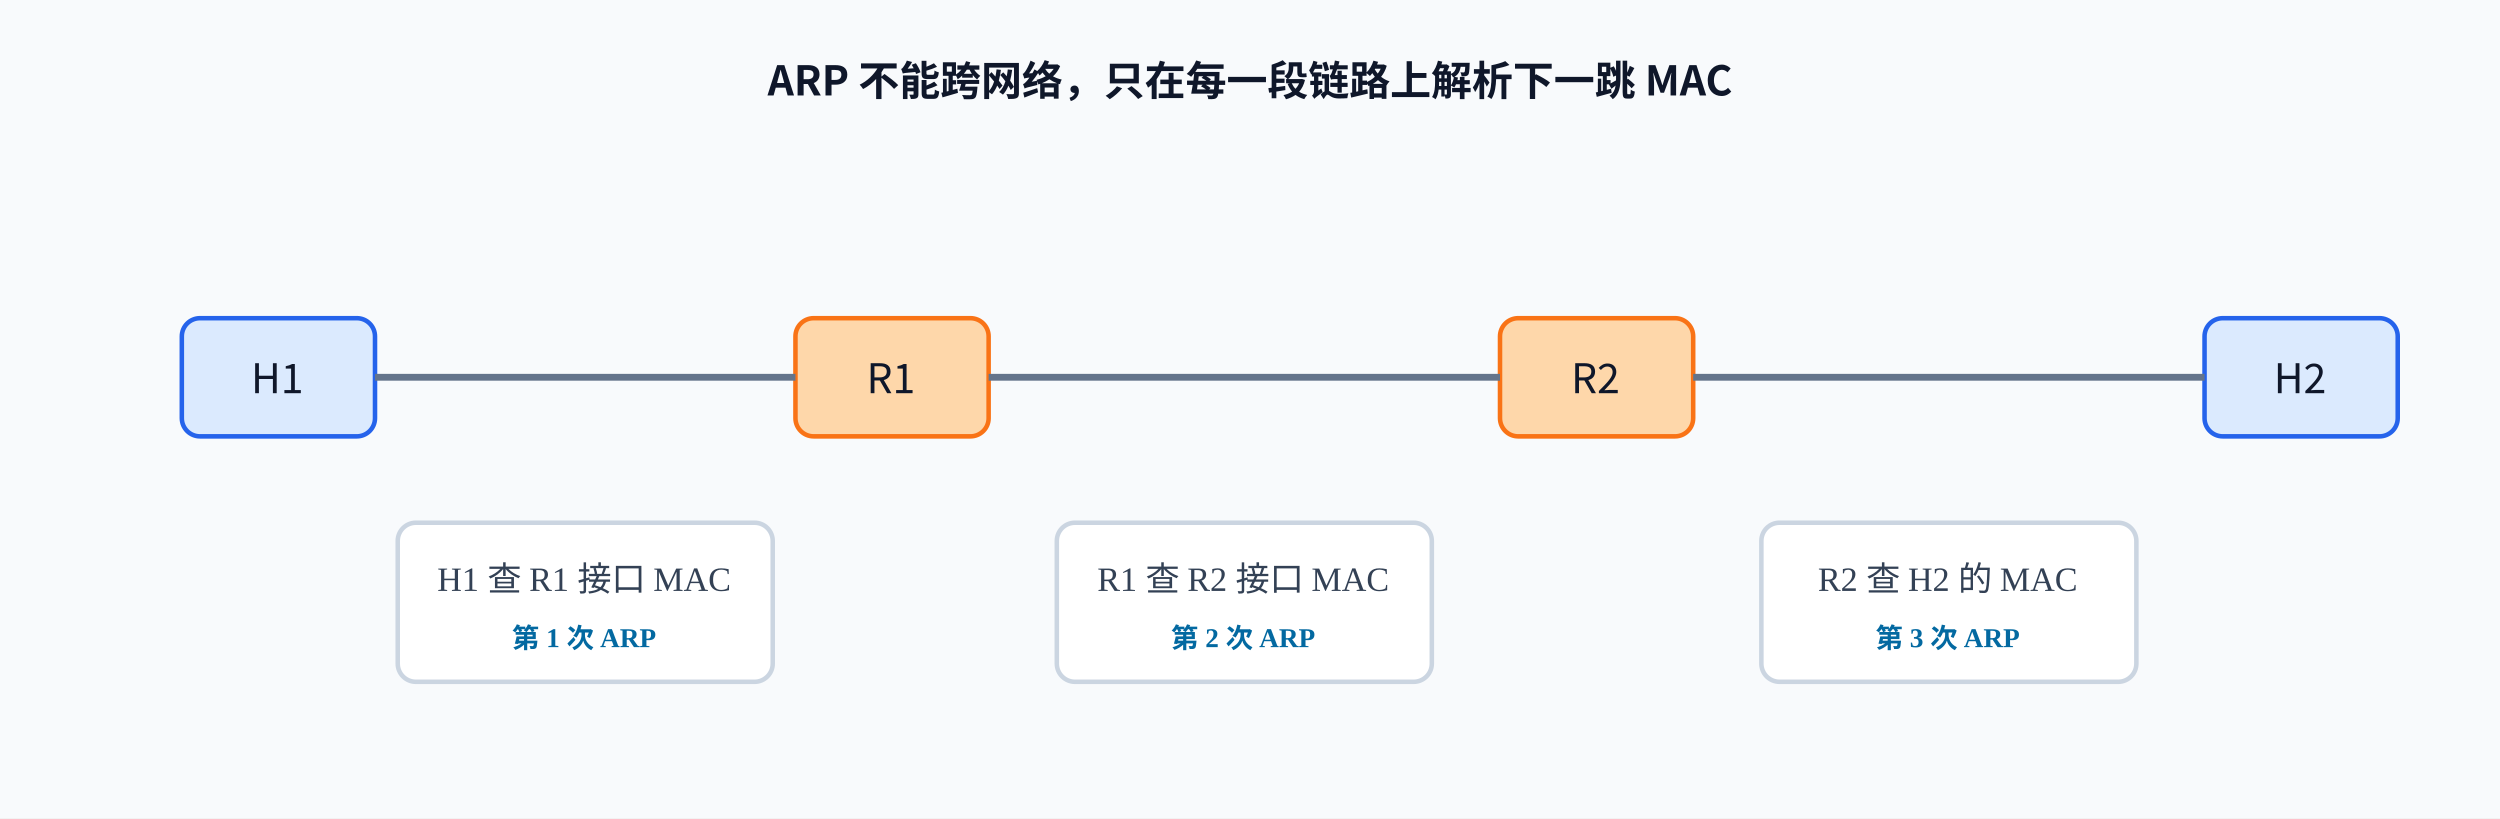
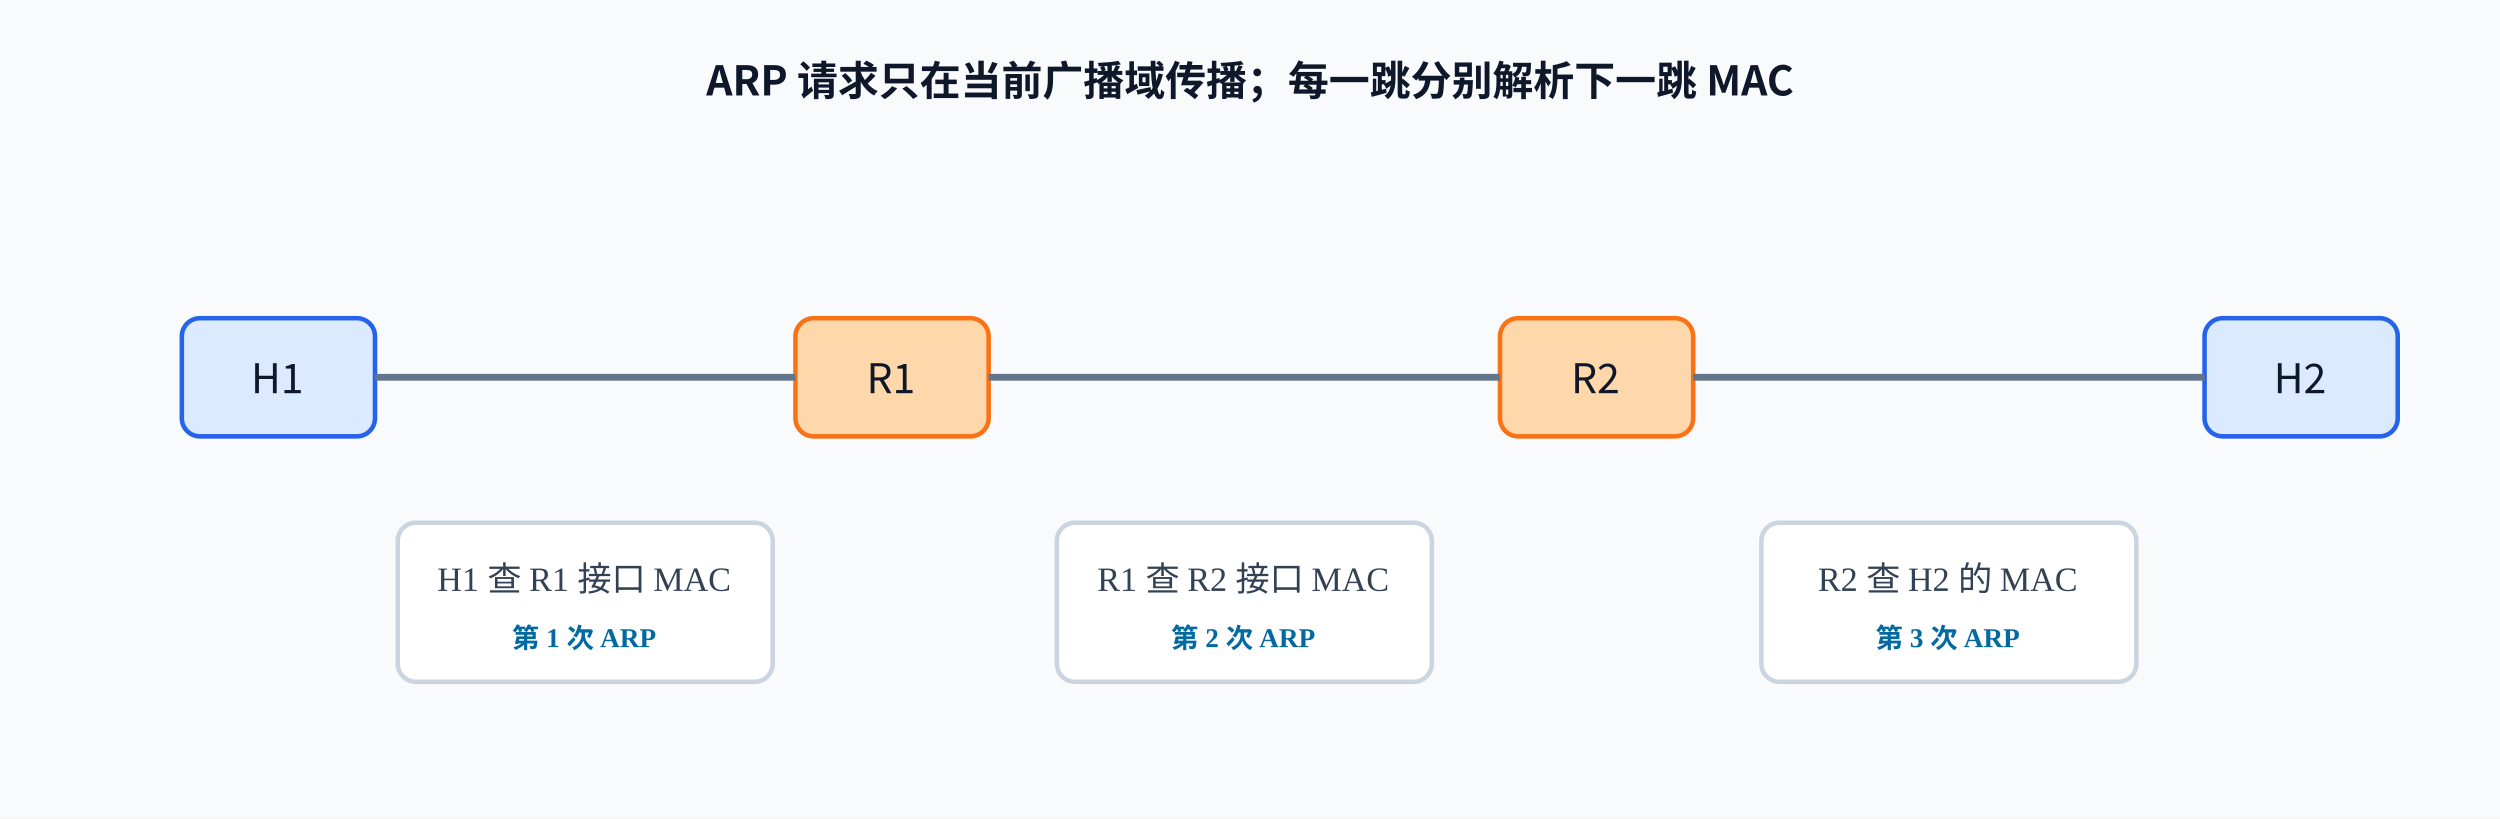
<svg xmlns="http://www.w3.org/2000/svg" width="1100" height="360" viewBox="0 0 1100 360" role="img" aria-labelledby="title desc">
  <style>/* paired-theme-canvas */
svg{background:#f8fafc}
@media(prefers-color-scheme:dark){svg{background:#0b1020}}
:root{color-scheme:light dark}.bg{fill:#f8fafc}.text{fill:#0f172a;font-family:"Microsoft YaHei","Noto Sans CJK SC",sans-serif;font-size:18px}.small{fill:#334155;font-size:15px}.host{fill:#dbeafe;stroke:#2563eb;stroke-width:2}.router{fill:#fed7aa;stroke:#f97316;stroke-width:2}.seg{fill:#fff;stroke:#cbd5e1;stroke-width:2}.line{stroke:#64748b;stroke-width:3}.label{fill:#0369a1;font-weight:700}@media(prefers-color-scheme:dark){.bg{fill:#020617}.text{fill:#e5e7eb}.small{fill:#cbd5e1}.host{fill:#172554;stroke:#60a5fa}.router{fill:#431407;stroke:#fb923c}.seg{fill:#0f172a;stroke:#334155}.line{stroke:#94a3b8}.label{fill:#67e8f9}}</style>
  <rect class="bg" width="1100" height="360" />
-   <text class="text" x="550" y="42" text-anchor="middle" font-size="25" font-weight="700">ARP 不能跨网络，只在每一段链路上解析下一跳 MAC</text>
+   <text class="text" x="550" y="42" text-anchor="middle" font-size="25" font-weight="700">ARP 请求只在当前广播域传播；每一跳分别解析下一跳 MAC</text>
  <g transform="translate(80,120)">
    <rect class="host" x="0" y="20" width="85" height="52" rx="8" />
    <text class="text" x="42" y="53" text-anchor="middle">H1</text>
    <rect class="router" x="270" y="20" width="85" height="52" rx="8" />
    <text class="text" x="312" y="53" text-anchor="middle">R1</text>
    <rect class="router" x="580" y="20" width="85" height="52" rx="8" />
    <text class="text" x="622" y="53" text-anchor="middle">R2</text>
    <rect class="host" x="890" y="20" width="85" height="52" rx="8" />
    <text class="text" x="932" y="53" text-anchor="middle">H2</text>
    <line class="line" x1="85" y1="46" x2="270" y2="46" />
    <line class="line" x1="355" y1="46" x2="580" y2="46" />
    <line class="line" x1="665" y1="46" x2="890" y2="46" />
    <rect class="seg" x="95" y="110" width="165" height="70" rx="8" />
    <text class="small" x="177" y="140" text-anchor="middle">H1 查 R1 接口 MAC</text>
    <text class="label" x="177" y="165" text-anchor="middle">第 1 次 ARP</text>
    <rect class="seg" x="385" y="110" width="165" height="70" rx="8" />
    <text class="small" x="467" y="140" text-anchor="middle">R1 查 R2 接口 MAC</text>
    <text class="label" x="467" y="165" text-anchor="middle">第 2 次 ARP</text>
    <rect class="seg" x="695" y="110" width="165" height="70" rx="8" />
    <text class="small" x="777" y="140" text-anchor="middle">R2 查 H2 的 MAC</text>
    <text class="label" x="777" y="165" text-anchor="middle">第 3 次 ARP</text>
  </g>
</svg>
